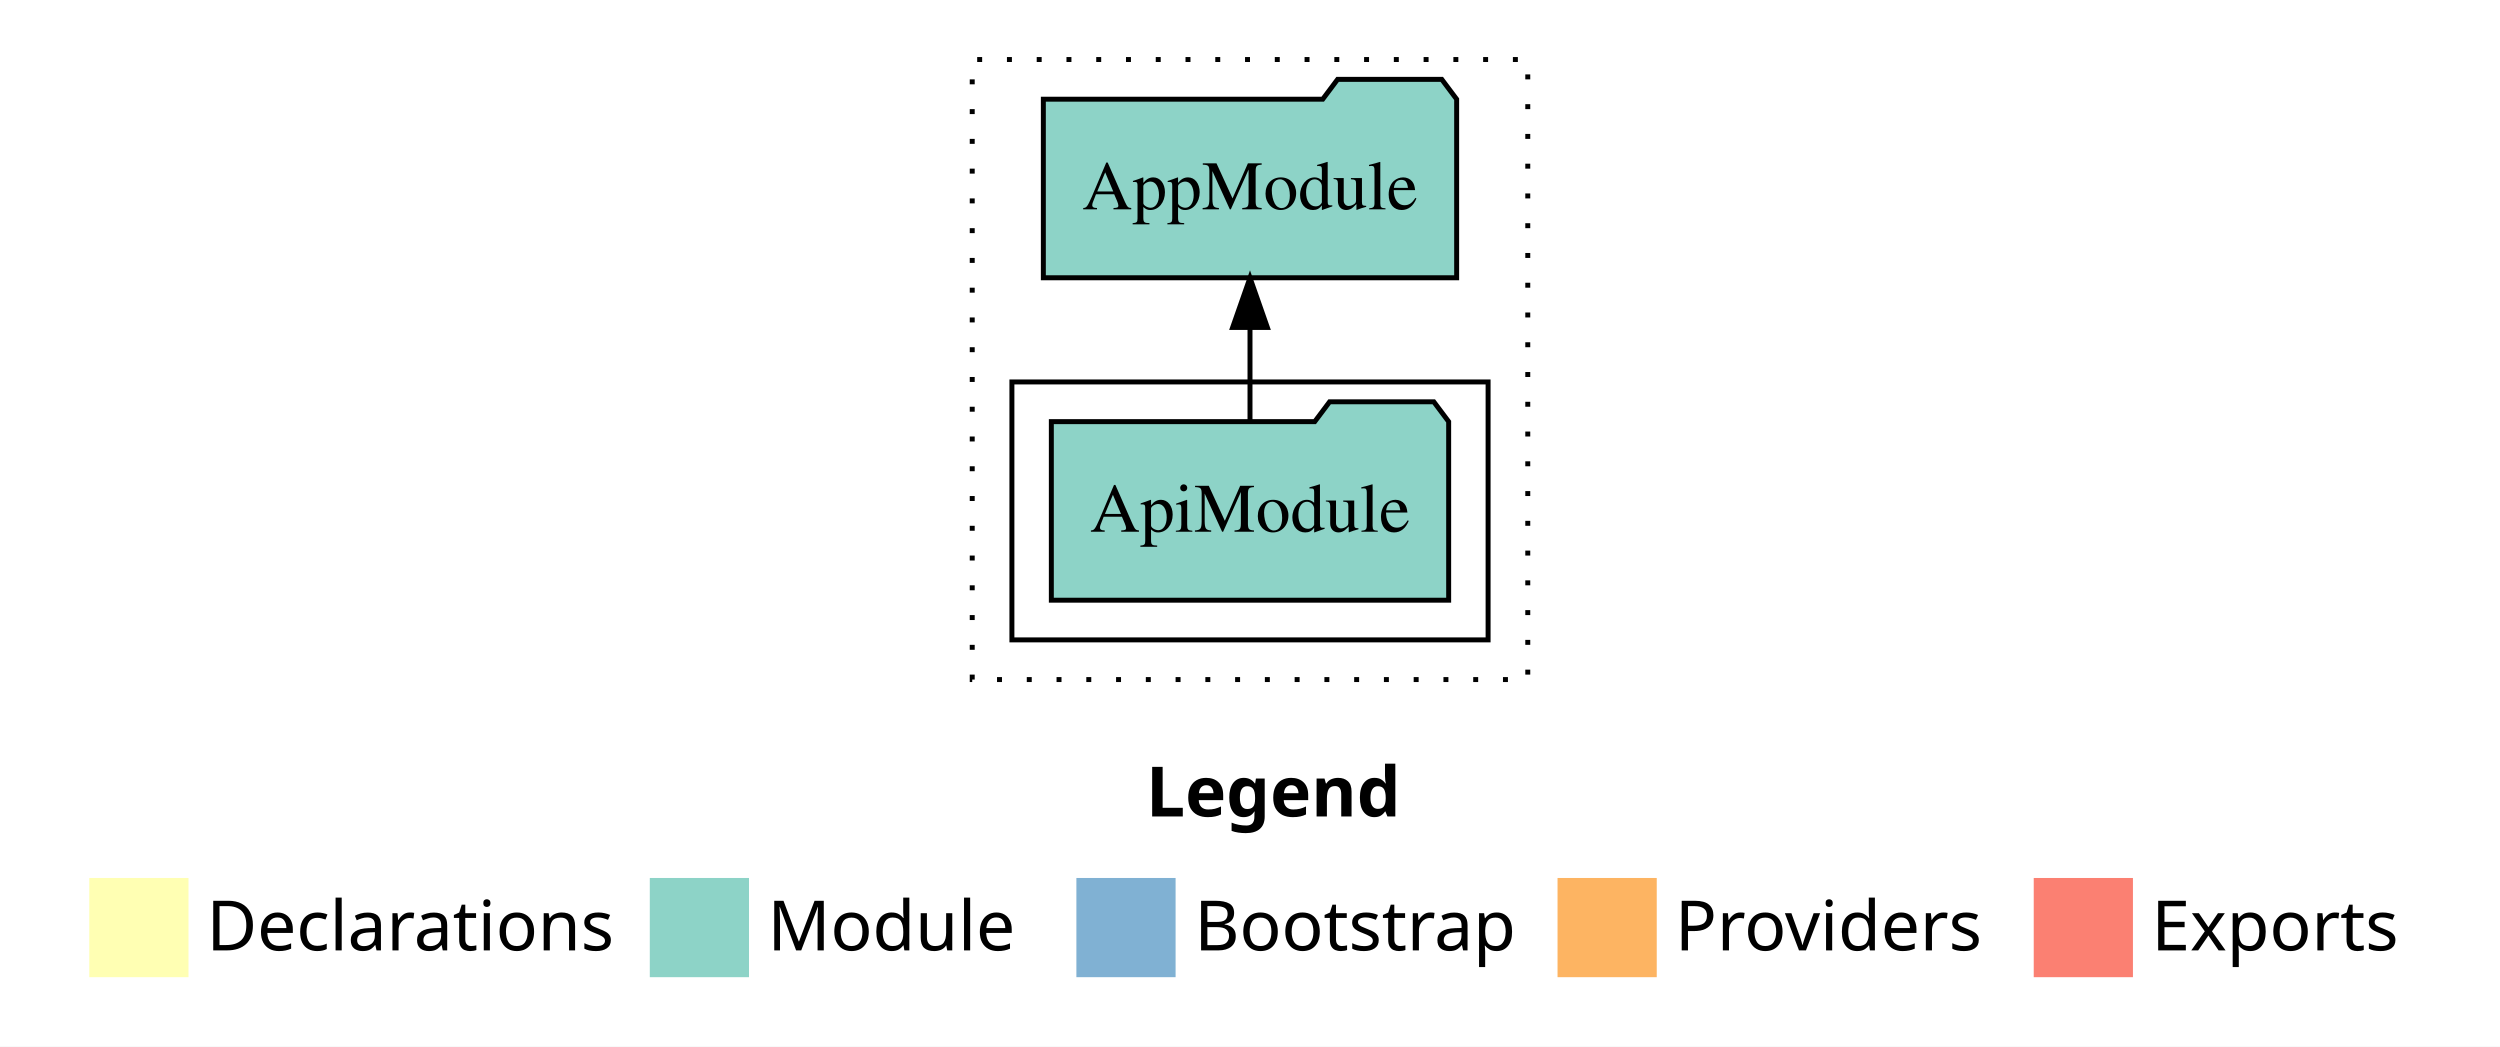
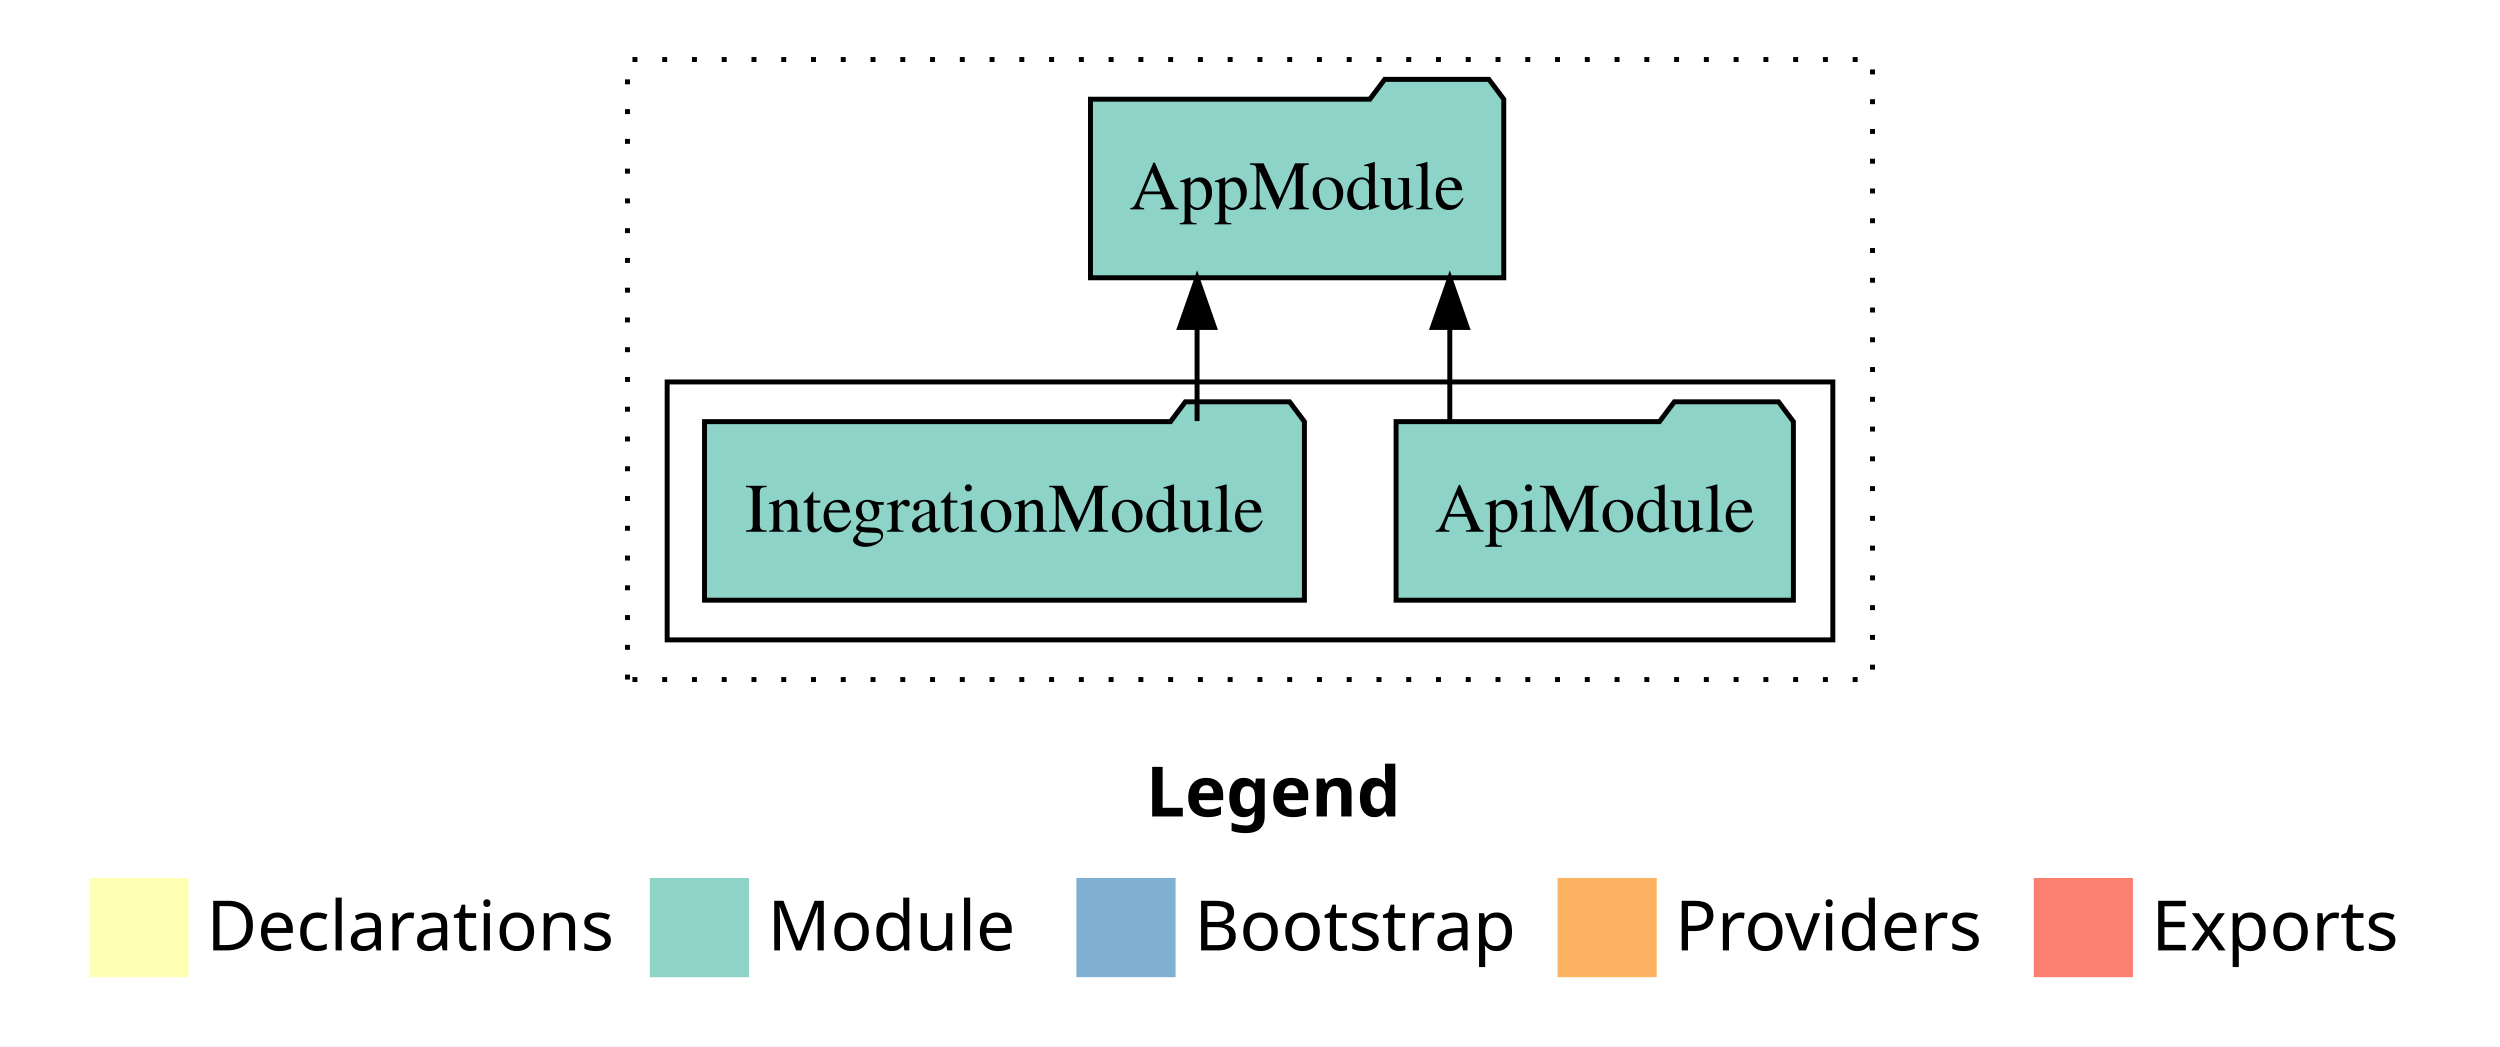
<svg xmlns="http://www.w3.org/2000/svg" width="504pt" height="211pt" viewBox="0.00 0.00 504.00 211.00">
  <g id="graph0" class="graph" transform="scale(1 1) rotate(0) translate(4 207)">
    <polygon fill="white" stroke="transparent" points="-4,4 -4,-207 500,-207 500,4 -4,4" />
    <text text-anchor="start" x="227.01" y="-42.4" font-family="Times-12" font-weight="bold" font-size="14.00">Legend</text>
    <polygon fill="#ffffb3" stroke="transparent" points="14,-10 14,-30 34,-30 34,-10 14,-10" />
    <text text-anchor="start" x="37.63" y="-15.4" font-family="Times-12" font-size="14.00">  Declarations</text>
    <polygon fill="#8dd3c7" stroke="transparent" points="127,-10 127,-30 147,-30 147,-10 127,-10" />
    <text text-anchor="start" x="150.73" y="-15.4" font-family="Times-12" font-size="14.00">  Module</text>
    <polygon fill="#80b1d3" stroke="transparent" points="213,-10 213,-30 233,-30 233,-10 213,-10" />
    <text text-anchor="start" x="236.78" y="-15.4" font-family="Times-12" font-size="14.00">  Bootstrap</text>
    <polygon fill="#fdb462" stroke="transparent" points="310,-10 310,-30 330,-30 330,-10 310,-10" />
    <text text-anchor="start" x="333.67" y="-15.4" font-family="Times-12" font-size="14.00">  Providers</text>
    <polygon fill="#fb8072" stroke="transparent" points="406,-10 406,-30 426,-30 426,-10 406,-10" />
    <text text-anchor="start" x="429.73" y="-15.4" font-family="Times-12" font-size="14.00">  Exports</text>
    <g id="clust1" class="cluster">
-       <polygon fill="none" stroke="black" stroke-dasharray="1,5" points="192,-70 192,-195 304,-195 304,-70 192,-70" />
+       <polygon fill="none" stroke="black" stroke-dasharray="1,5" points="122.5,-70 122.5,-195 373.5,-195 373.5,-70 122.5,-70" />
    </g>
    <g id="clust3" class="cluster">
-       <polygon fill="none" stroke="black" points="200,-78 200,-130 296,-130 296,-78 200,-78" />
+       <polygon fill="none" stroke="black" points="130.5,-78 130.5,-130 365.5,-130 365.5,-78 130.5,-78" />
    </g>
    <g id="node1" class="node">
-       <polygon fill="#8dd3c7" stroke="black" points="288.05,-122 285.05,-126 264.05,-126 261.05,-122 207.95,-122 207.95,-86 288.05,-86 288.05,-122" />
-       <text text-anchor="middle" x="248" y="-99.8" font-family="Times,serif" font-size="14.00">ApiModule</text>
+       <polygon fill="#8dd3c7" stroke="black" points="357.55,-122 354.55,-126 333.55,-126 330.55,-122 277.45,-122 277.45,-86 357.55,-86 357.55,-122" />
+       <text text-anchor="middle" x="317.5" y="-99.8" font-family="Times,serif" font-size="14.00">ApiModule</text>
+     </g>
+     <g id="node3" class="node">
+       <polygon fill="#8dd3c7" stroke="black" points="299.16,-187 296.16,-191 275.16,-191 272.16,-187 215.84,-187 215.84,-151 299.16,-151 299.16,-187" />
+       <text text-anchor="middle" x="257.5" y="-164.8" font-family="Times,serif" font-size="14.00">AppModule</text>
+     </g>
+     <g id="edge1" class="edge">
+       <path fill="none" stroke="black" d="M288.28,-122.11C288.28,-122.11 288.28,-140.99 288.28,-140.99" />
+       <polygon fill="black" stroke="black" points="284.78,-140.99 288.28,-150.99 291.78,-140.99 284.78,-140.99" />
    </g>
    <g id="node2" class="node">
-       <polygon fill="#8dd3c7" stroke="black" points="289.66,-187 286.66,-191 265.66,-191 262.66,-187 206.34,-187 206.34,-151 289.66,-151 289.66,-187" />
-       <text text-anchor="middle" x="248" y="-164.8" font-family="Times,serif" font-size="14.00">AppModule</text>
+       <polygon fill="#8dd3c7" stroke="black" points="258.97,-122 255.97,-126 234.97,-126 231.97,-122 138.03,-122 138.03,-86 258.97,-86 258.97,-122" />
+       <text text-anchor="middle" x="198.5" y="-99.8" font-family="Times,serif" font-size="14.00">IntegrationModule</text>
    </g>
-     <g id="edge1" class="edge">
-       <path fill="none" stroke="black" d="M248,-122.11C248,-122.11 248,-140.99 248,-140.99" />
-       <polygon fill="black" stroke="black" points="244.5,-140.99 248,-150.99 251.5,-140.99 244.5,-140.99" />
+     <g id="edge2" class="edge">
+       <path fill="none" stroke="black" d="M237.33,-122.11C237.33,-122.11 237.33,-140.99 237.33,-140.99" />
+       <polygon fill="black" stroke="black" points="233.83,-140.99 237.33,-150.99 240.83,-140.99 233.83,-140.99" />
    </g>
  </g>
</svg>
